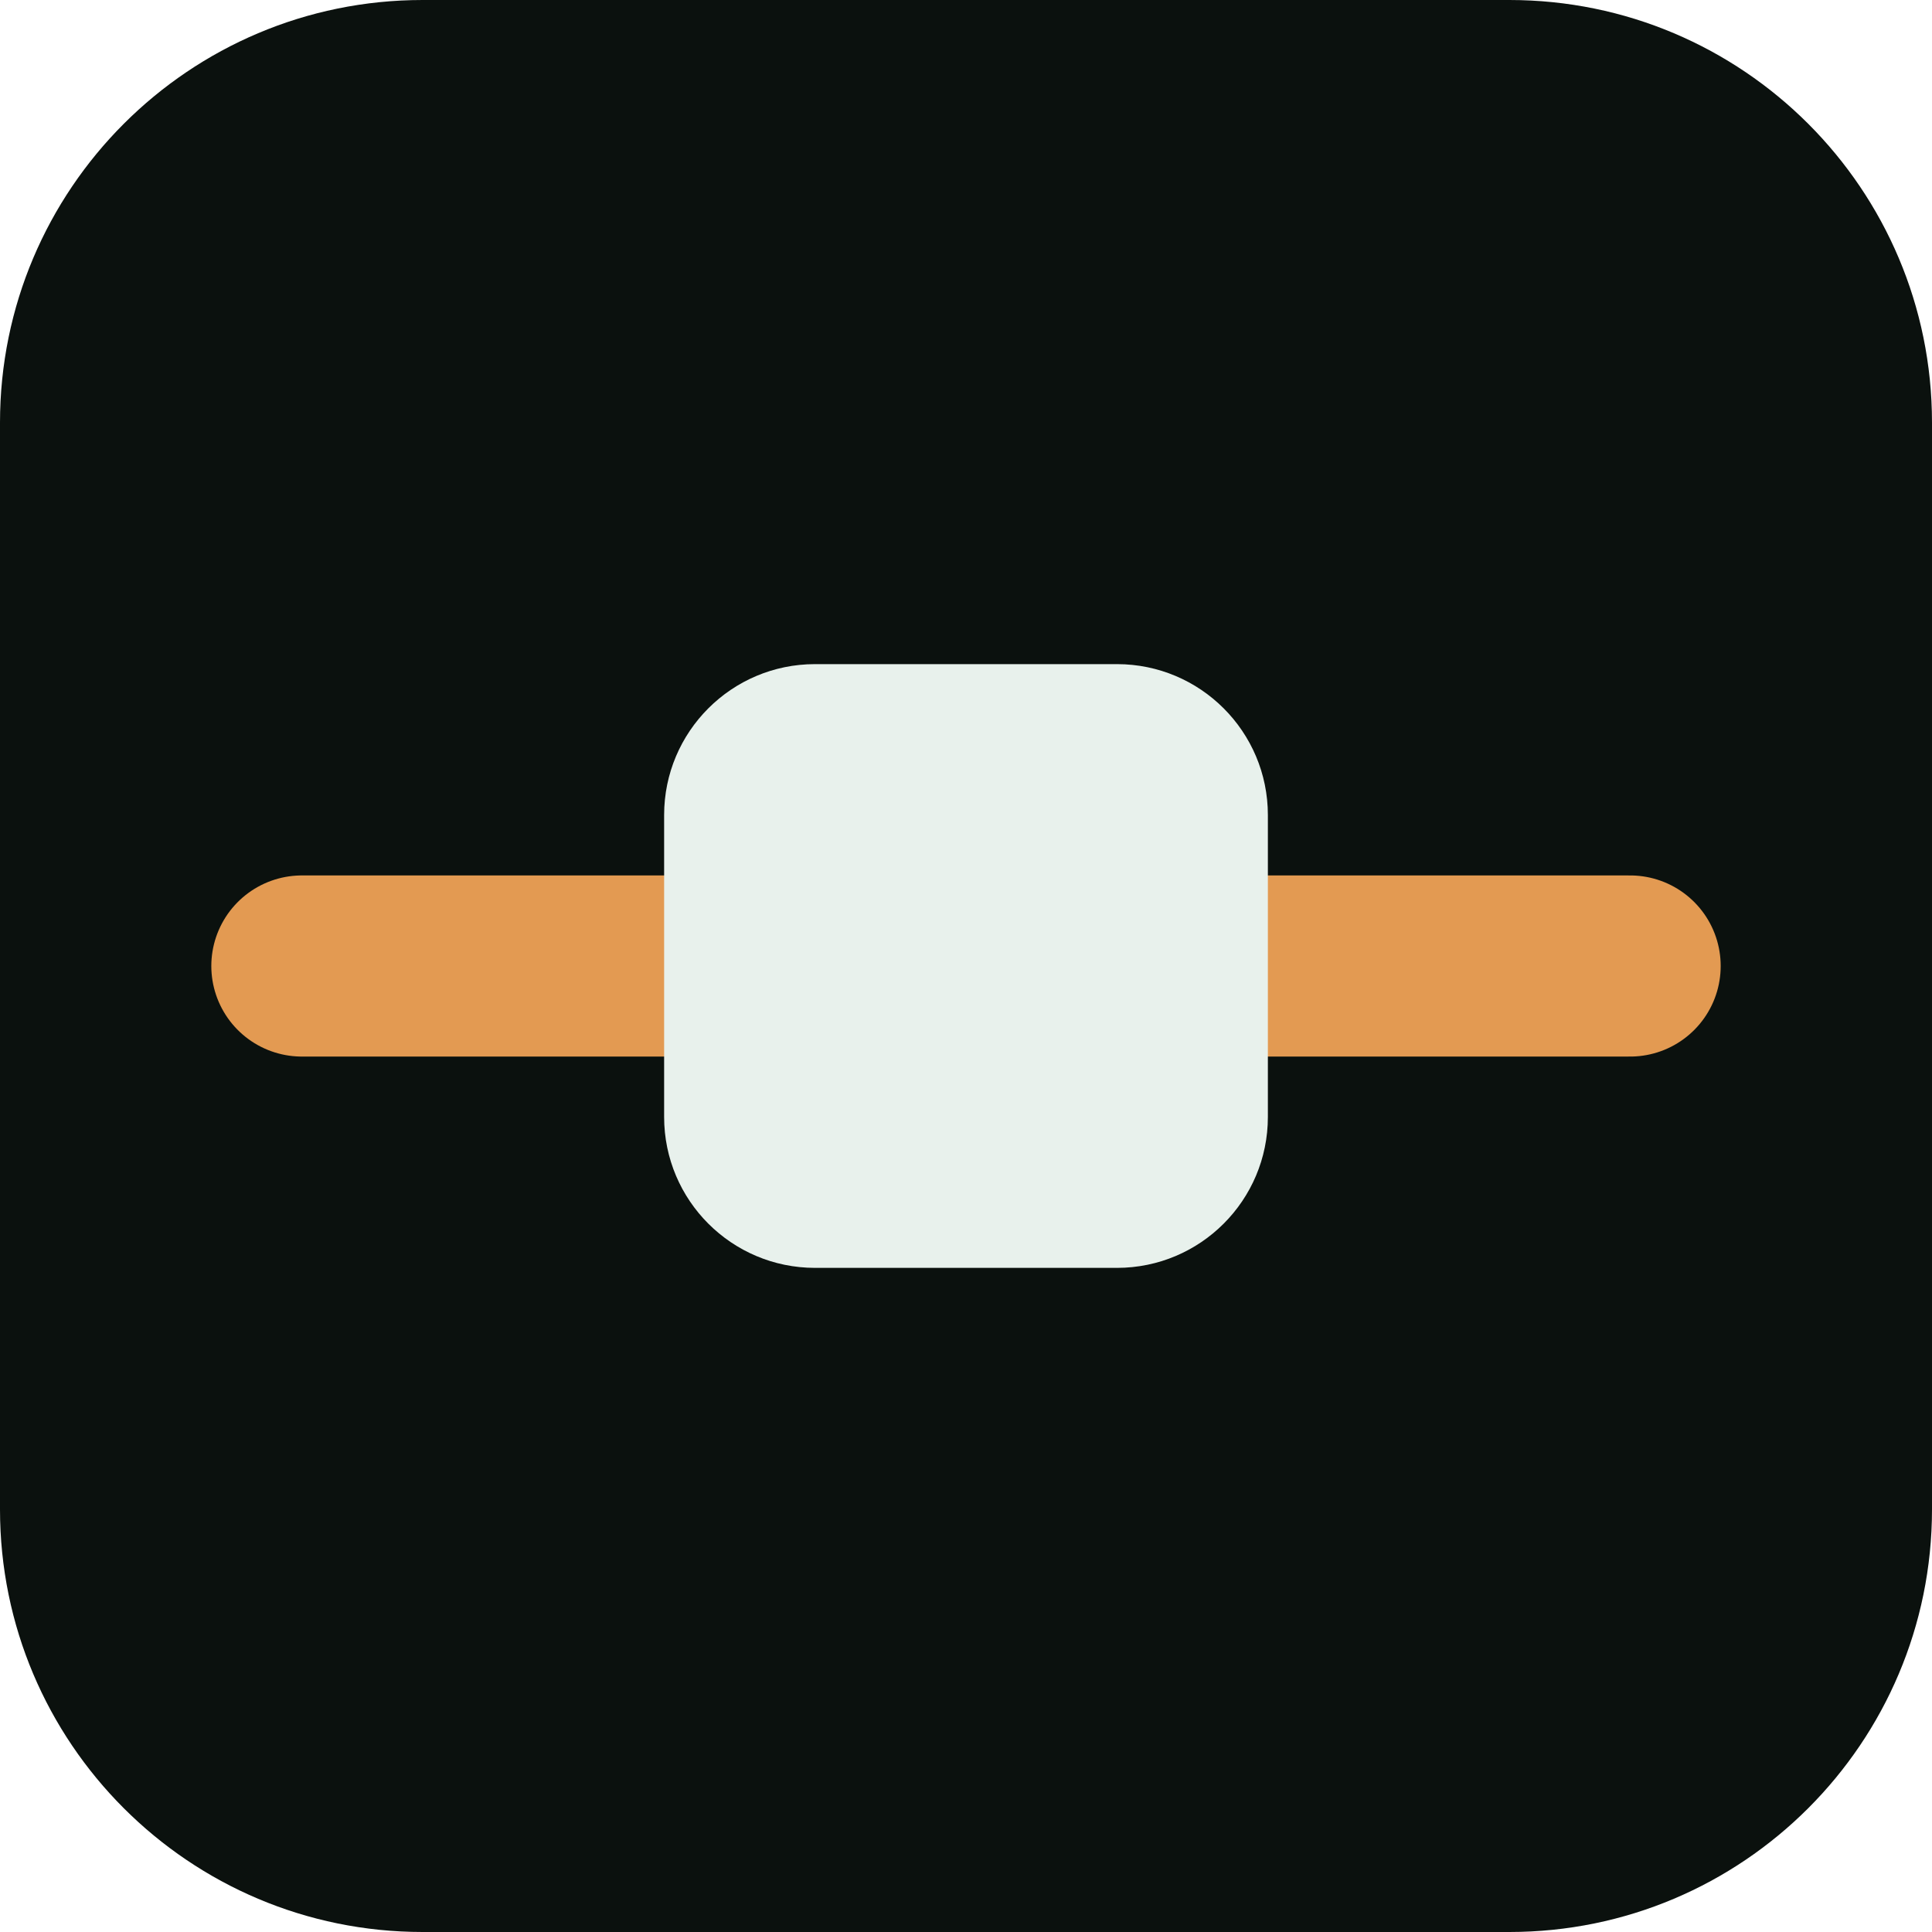
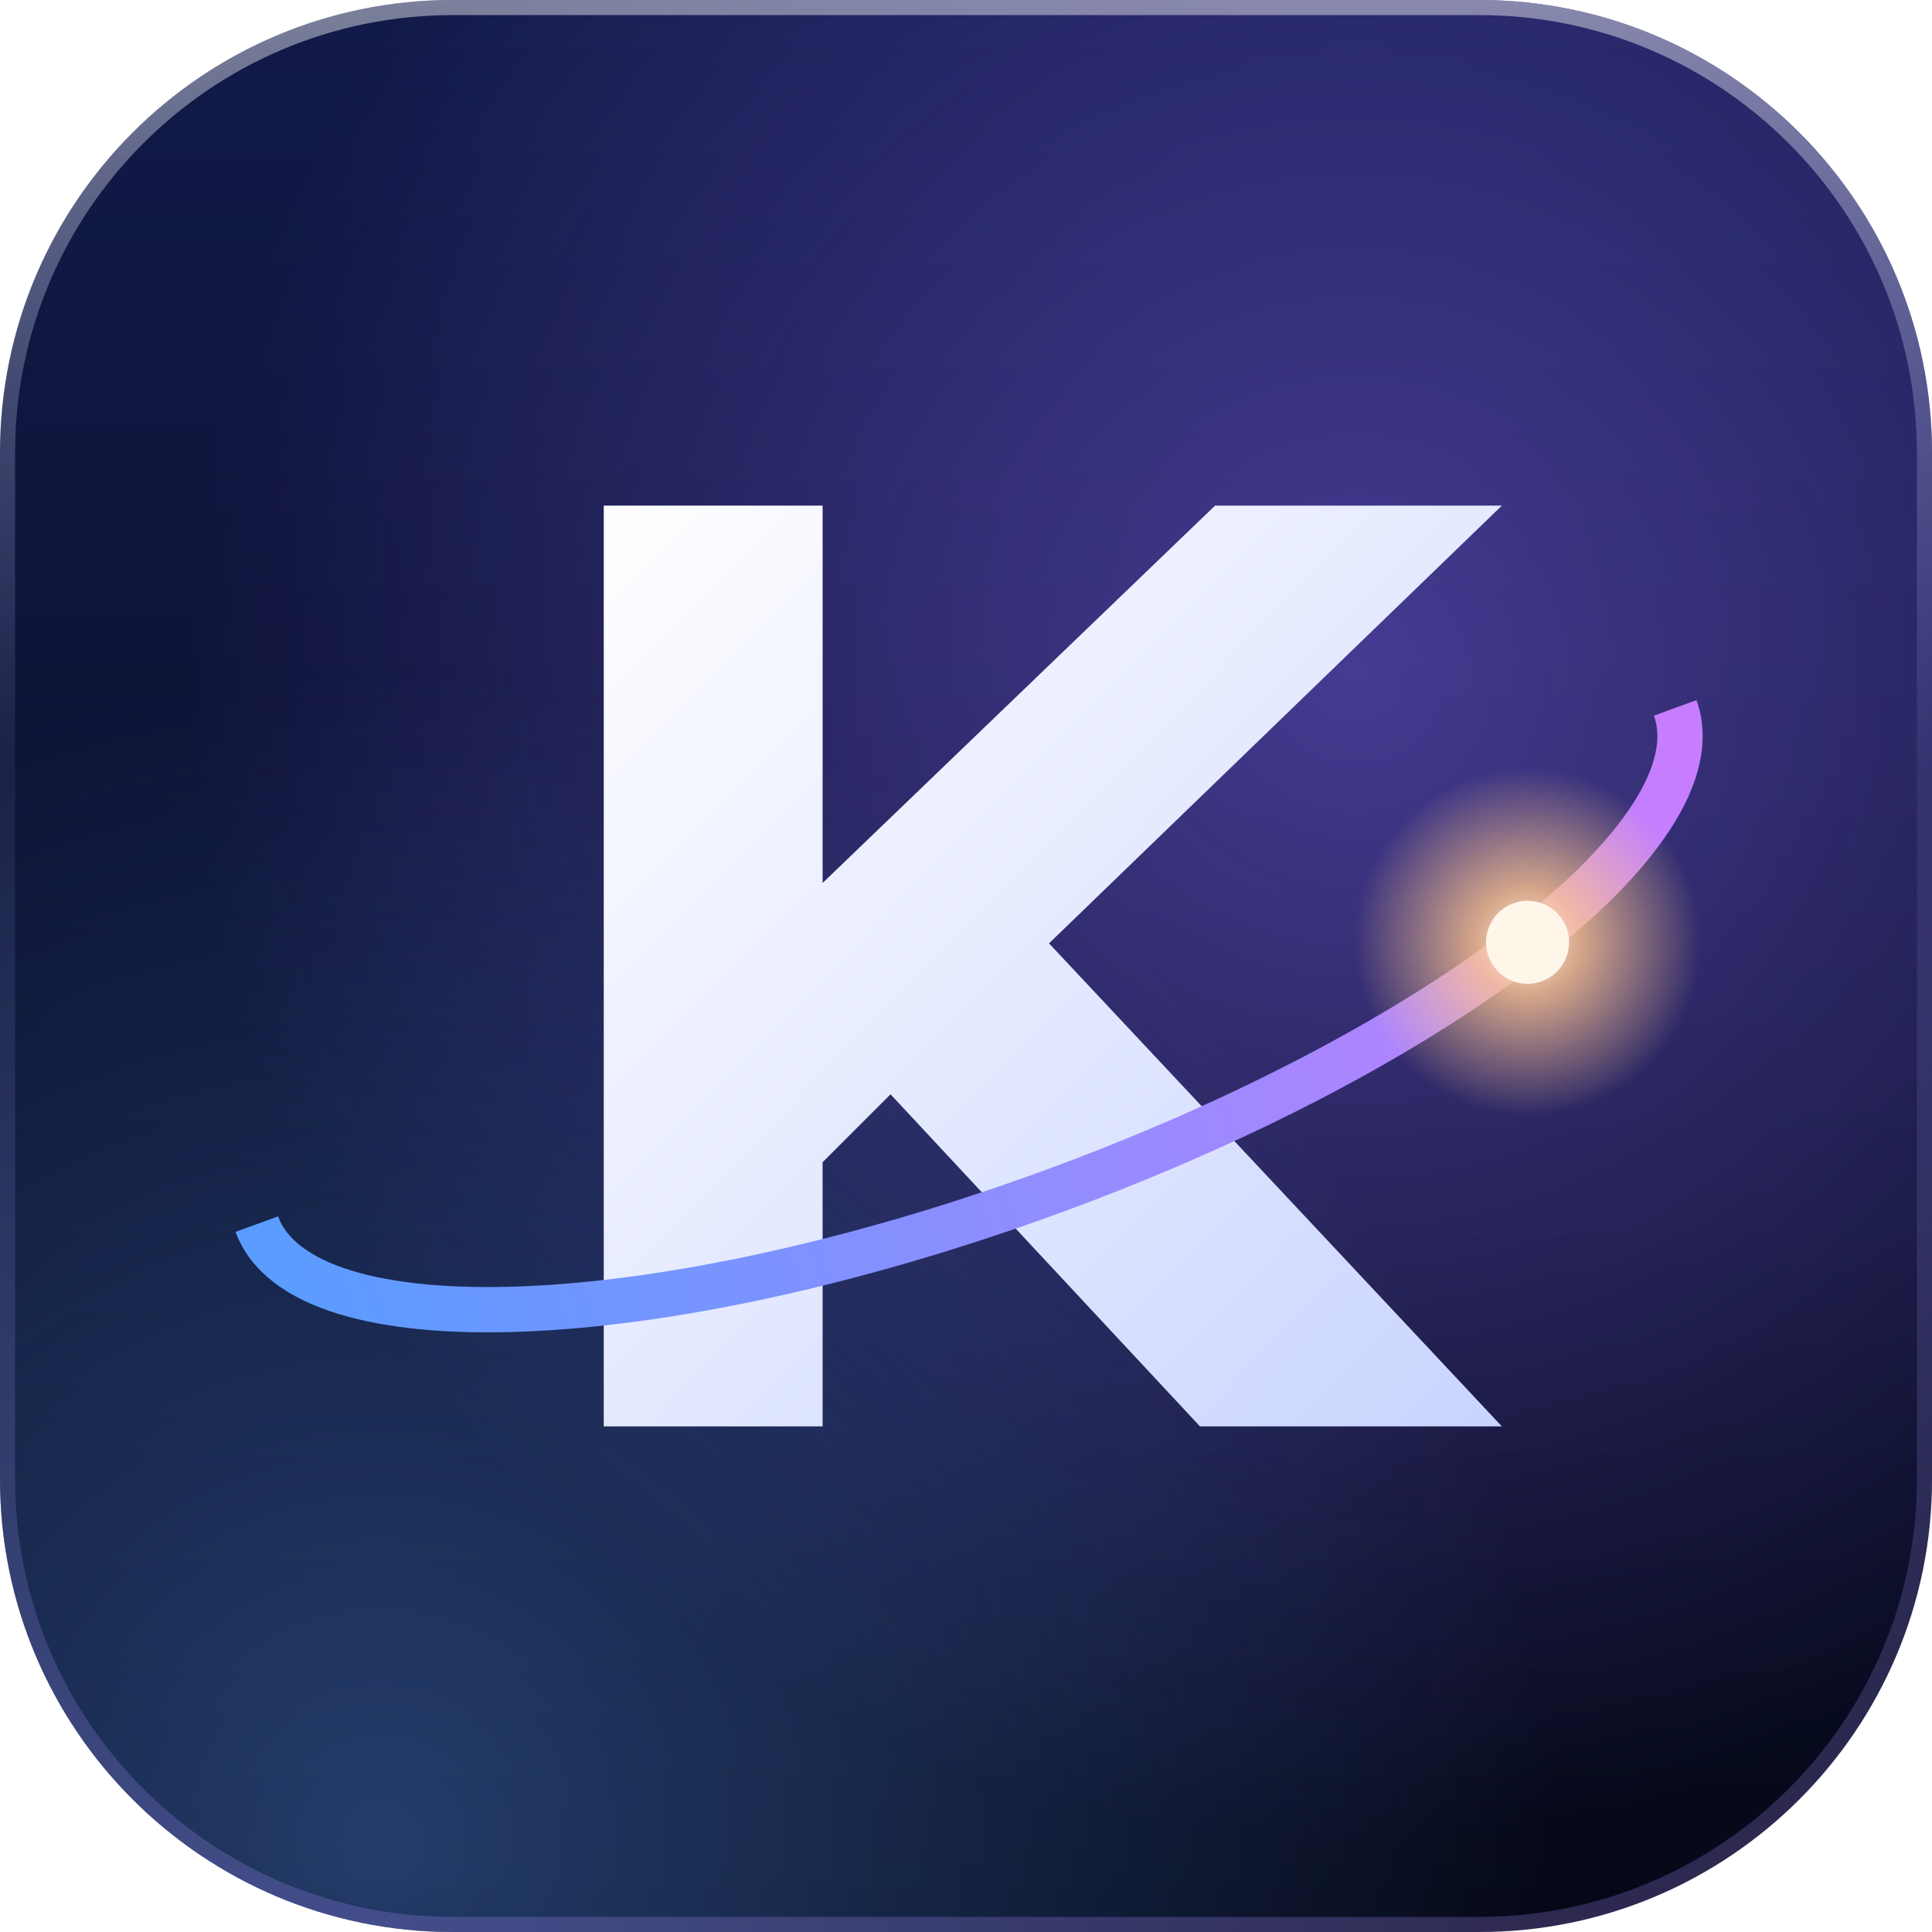
- <svg xmlns="http://www.w3.org/2000/svg" viewBox="0 0 32 32">
-   <rect width="32" height="32" rx="7" fill="#0b110e" />
-   <path d="M5 16h7" stroke="#e39a52" stroke-width="3" stroke-linecap="round" />
-   <path d="M20 16h7" stroke="#e39a52" stroke-width="3" stroke-linecap="round" />
-   <rect x="11" y="11" width="10" height="10" rx="2.5" fill="#e8f1ec" />
+ <svg xmlns="http://www.w3.org/2000/svg" viewBox="0 0 512 512">
+   <defs>
+     <linearGradient id="tile" x1="0" y1="0" x2="0" y2="1">
+       <stop offset="0" stop-color="#121a4a" />
+       <stop offset="1" stop-color="#050817" />
+     </linearGradient>
+     <radialGradient id="glowA" cx=".7" cy=".35" r=".6">
+       <stop offset="0" stop-color="#8a6bff" stop-opacity=".45" />
+       <stop offset="1" stop-color="#8a6bff" stop-opacity="0" />
+     </radialGradient>
+     <radialGradient id="glowB" cx=".2" cy=".95" r=".6">
+       <stop offset="0" stop-color="#5b9cff" stop-opacity=".35" />
+       <stop offset="1" stop-color="#5b9cff" stop-opacity="0" />
+     </radialGradient>
+     <linearGradient id="edge" x1="0" y1="0" x2="0" y2="1">
+       <stop offset="0" stop-color="#fff" stop-opacity=".45" />
+       <stop offset=".4" stop-color="#aabaff" stop-opacity=".08" />
+       <stop offset="1" stop-color="#a98bff" stop-opacity=".25" />
+     </linearGradient>
+     <linearGradient id="k" x1="0" y1="0" x2="1" y2="1">
+       <stop offset="0" stop-color="#ffffff" />
+       <stop offset="1" stop-color="#c9d4ff" />
+     </linearGradient>
+     <linearGradient id="orbit" x1="0" y1="0" x2="1" y2="0">
+       <stop offset="0" stop-color="#5b9cff" />
+       <stop offset="1" stop-color="#c77dff" />
+     </linearGradient>
+     <radialGradient id="spark">
+       <stop offset="0" stop-color="#fff4e6" />
+       <stop offset=".3" stop-color="#ffc58f" stop-opacity=".8" />
+       <stop offset="1" stop-color="#ffc58f" stop-opacity="0" />
+     </radialGradient>
+     <clipPath id="back">
+       <rect x="0" y="0" width="512" height="256" />
+     </clipPath>
+     <clipPath id="front">
+       <rect x="0" y="256" width="512" height="256" />
+     </clipPath>
+   </defs>
+   <rect width="512" height="512" rx="120" fill="url(#tile)" />
+   <rect width="512" height="512" rx="120" fill="url(#glowA)" />
+   <rect width="512" height="512" rx="120" fill="url(#glowB)" />
+   <rect x="2" y="2" width="508" height="508" rx="118" fill="none" stroke="url(#edge)" stroke-width="4" />
+   <g transform="rotate(-20 256 256)">
+     
+   </g>
+   <path fill="url(#k)" d="M160 134H218V234L322 134H398L278 250L398 378H318L236 290L218 308V378H160Z" />
+   <g transform="rotate(-20 256 256)">
+     <ellipse cx="256" cy="256" rx="200" ry="64" fill="none" stroke="url(#orbit)" stroke-width="12" clip-path="url(#front)" />
+     <circle cx="398" cy="301" r="46" fill="url(#spark)" />
+     <circle cx="398" cy="301" r="11" fill="#fff6ea" />
+   </g>
</svg>
